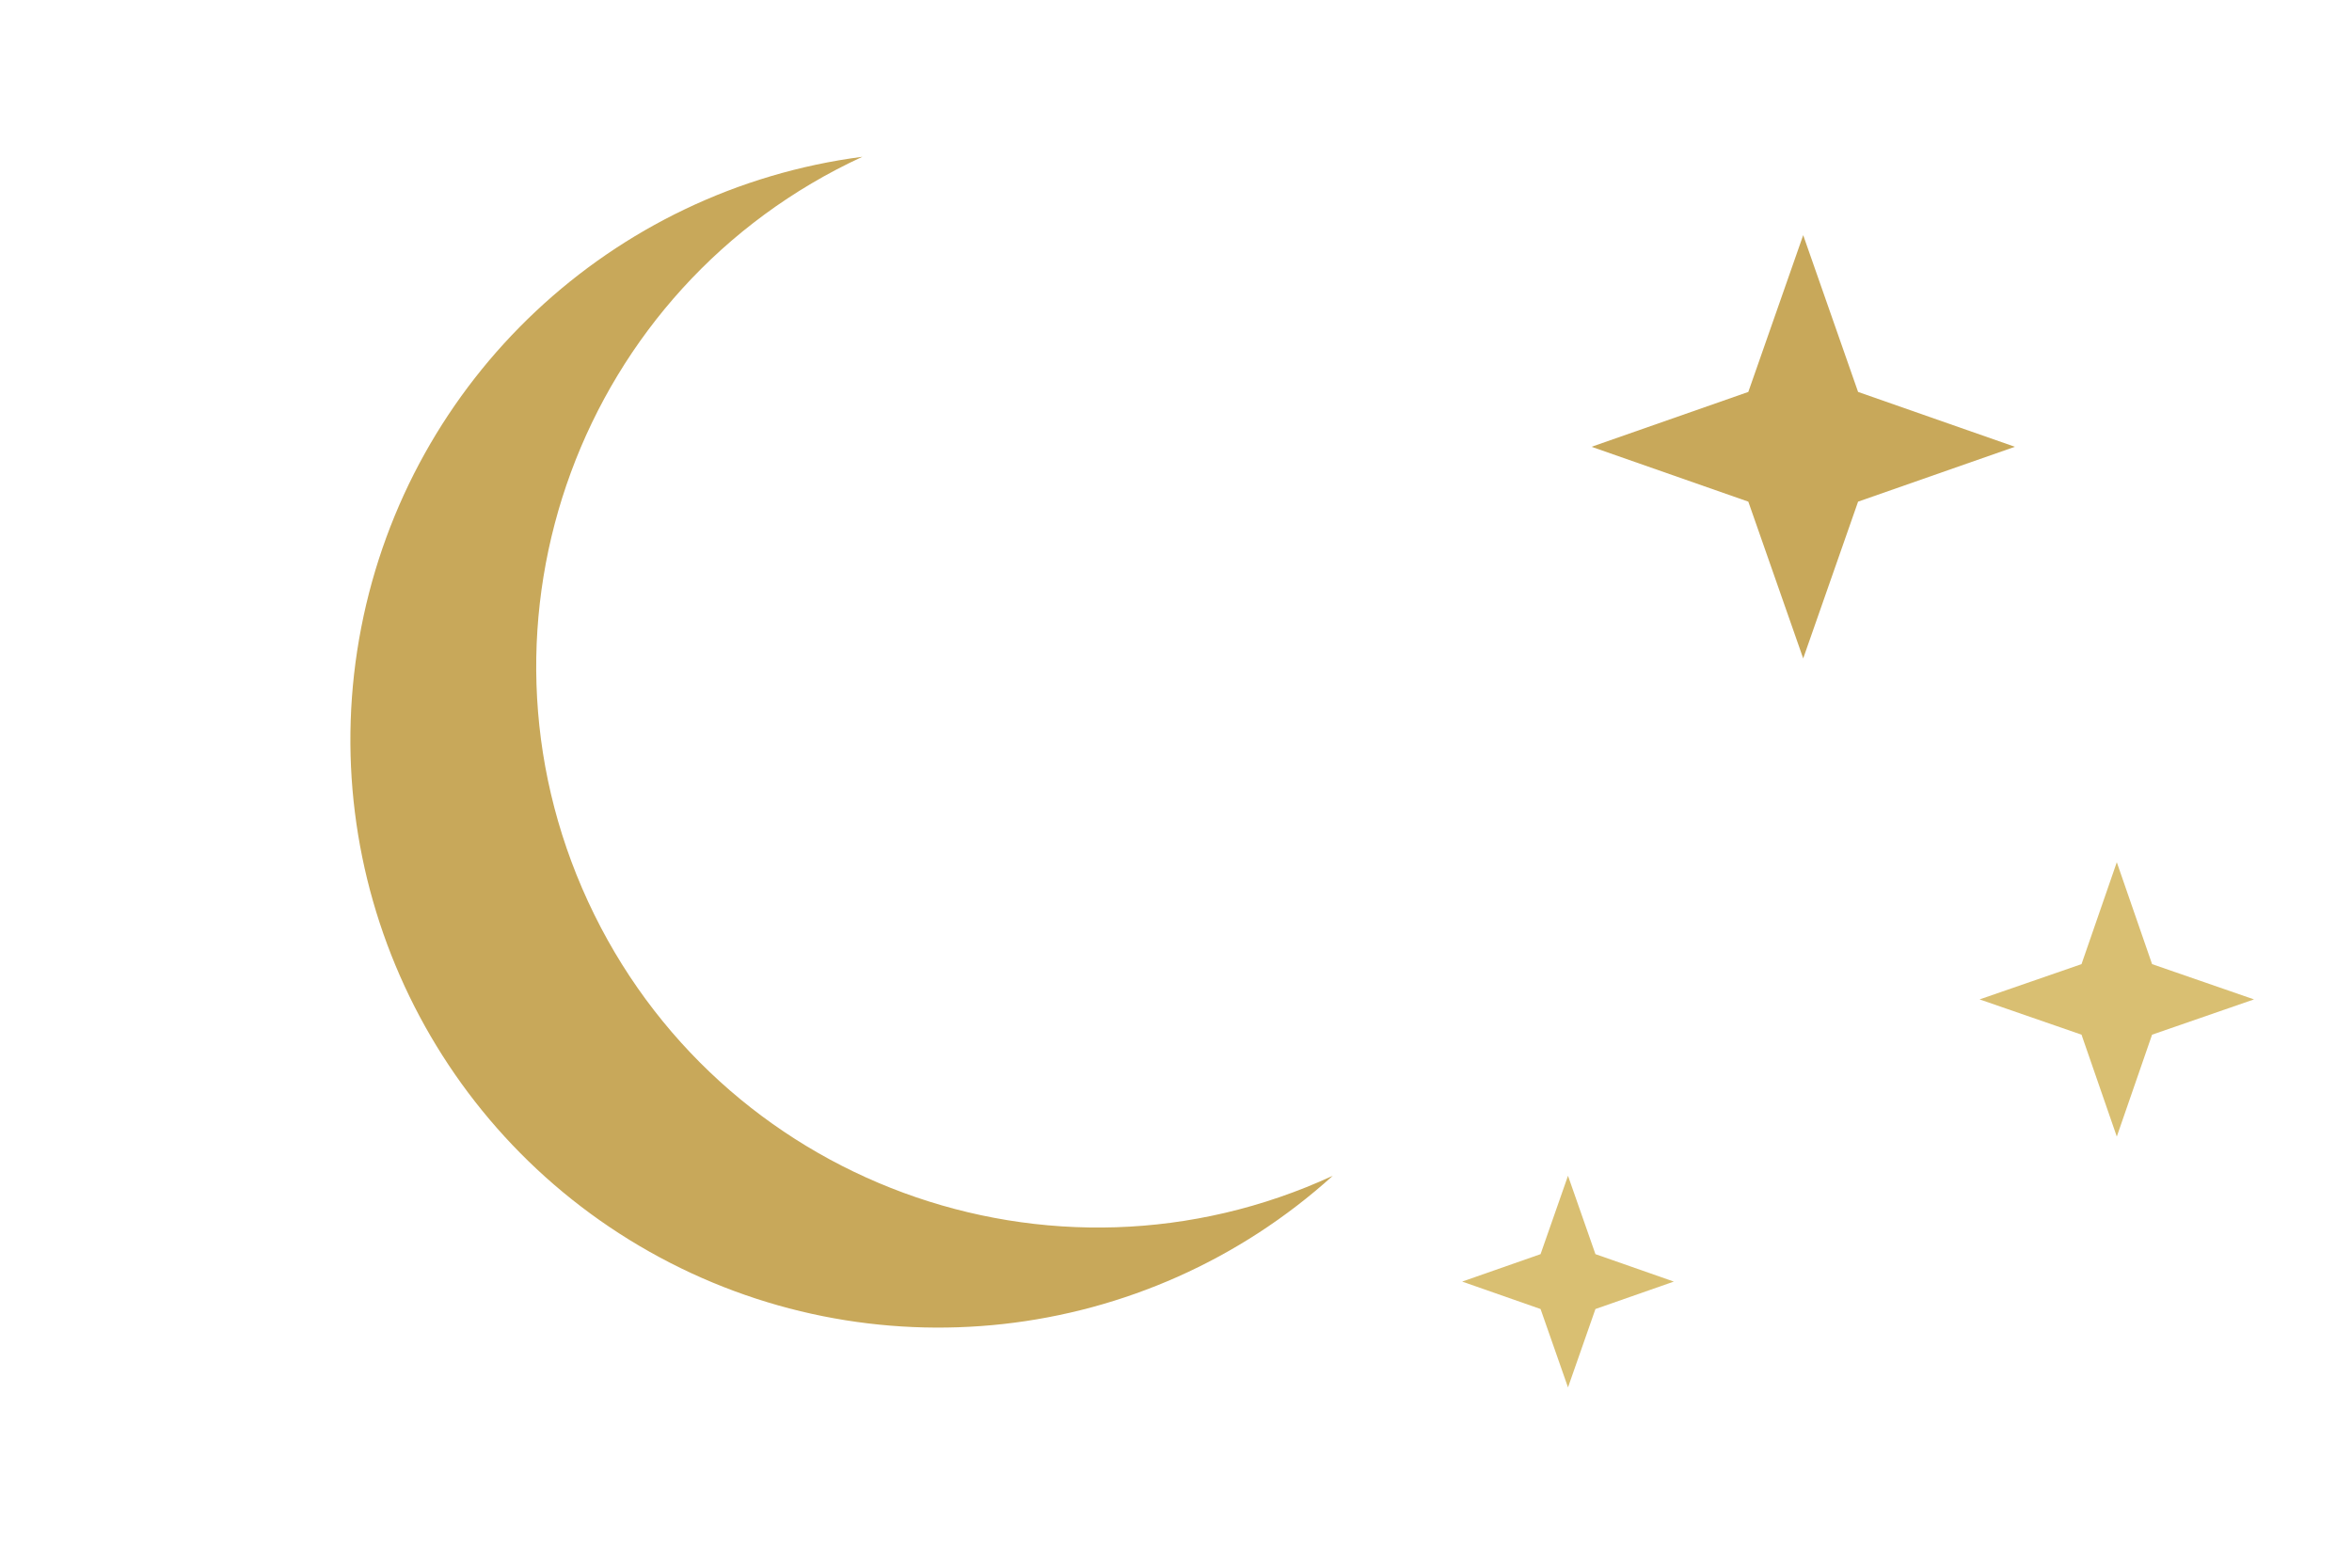
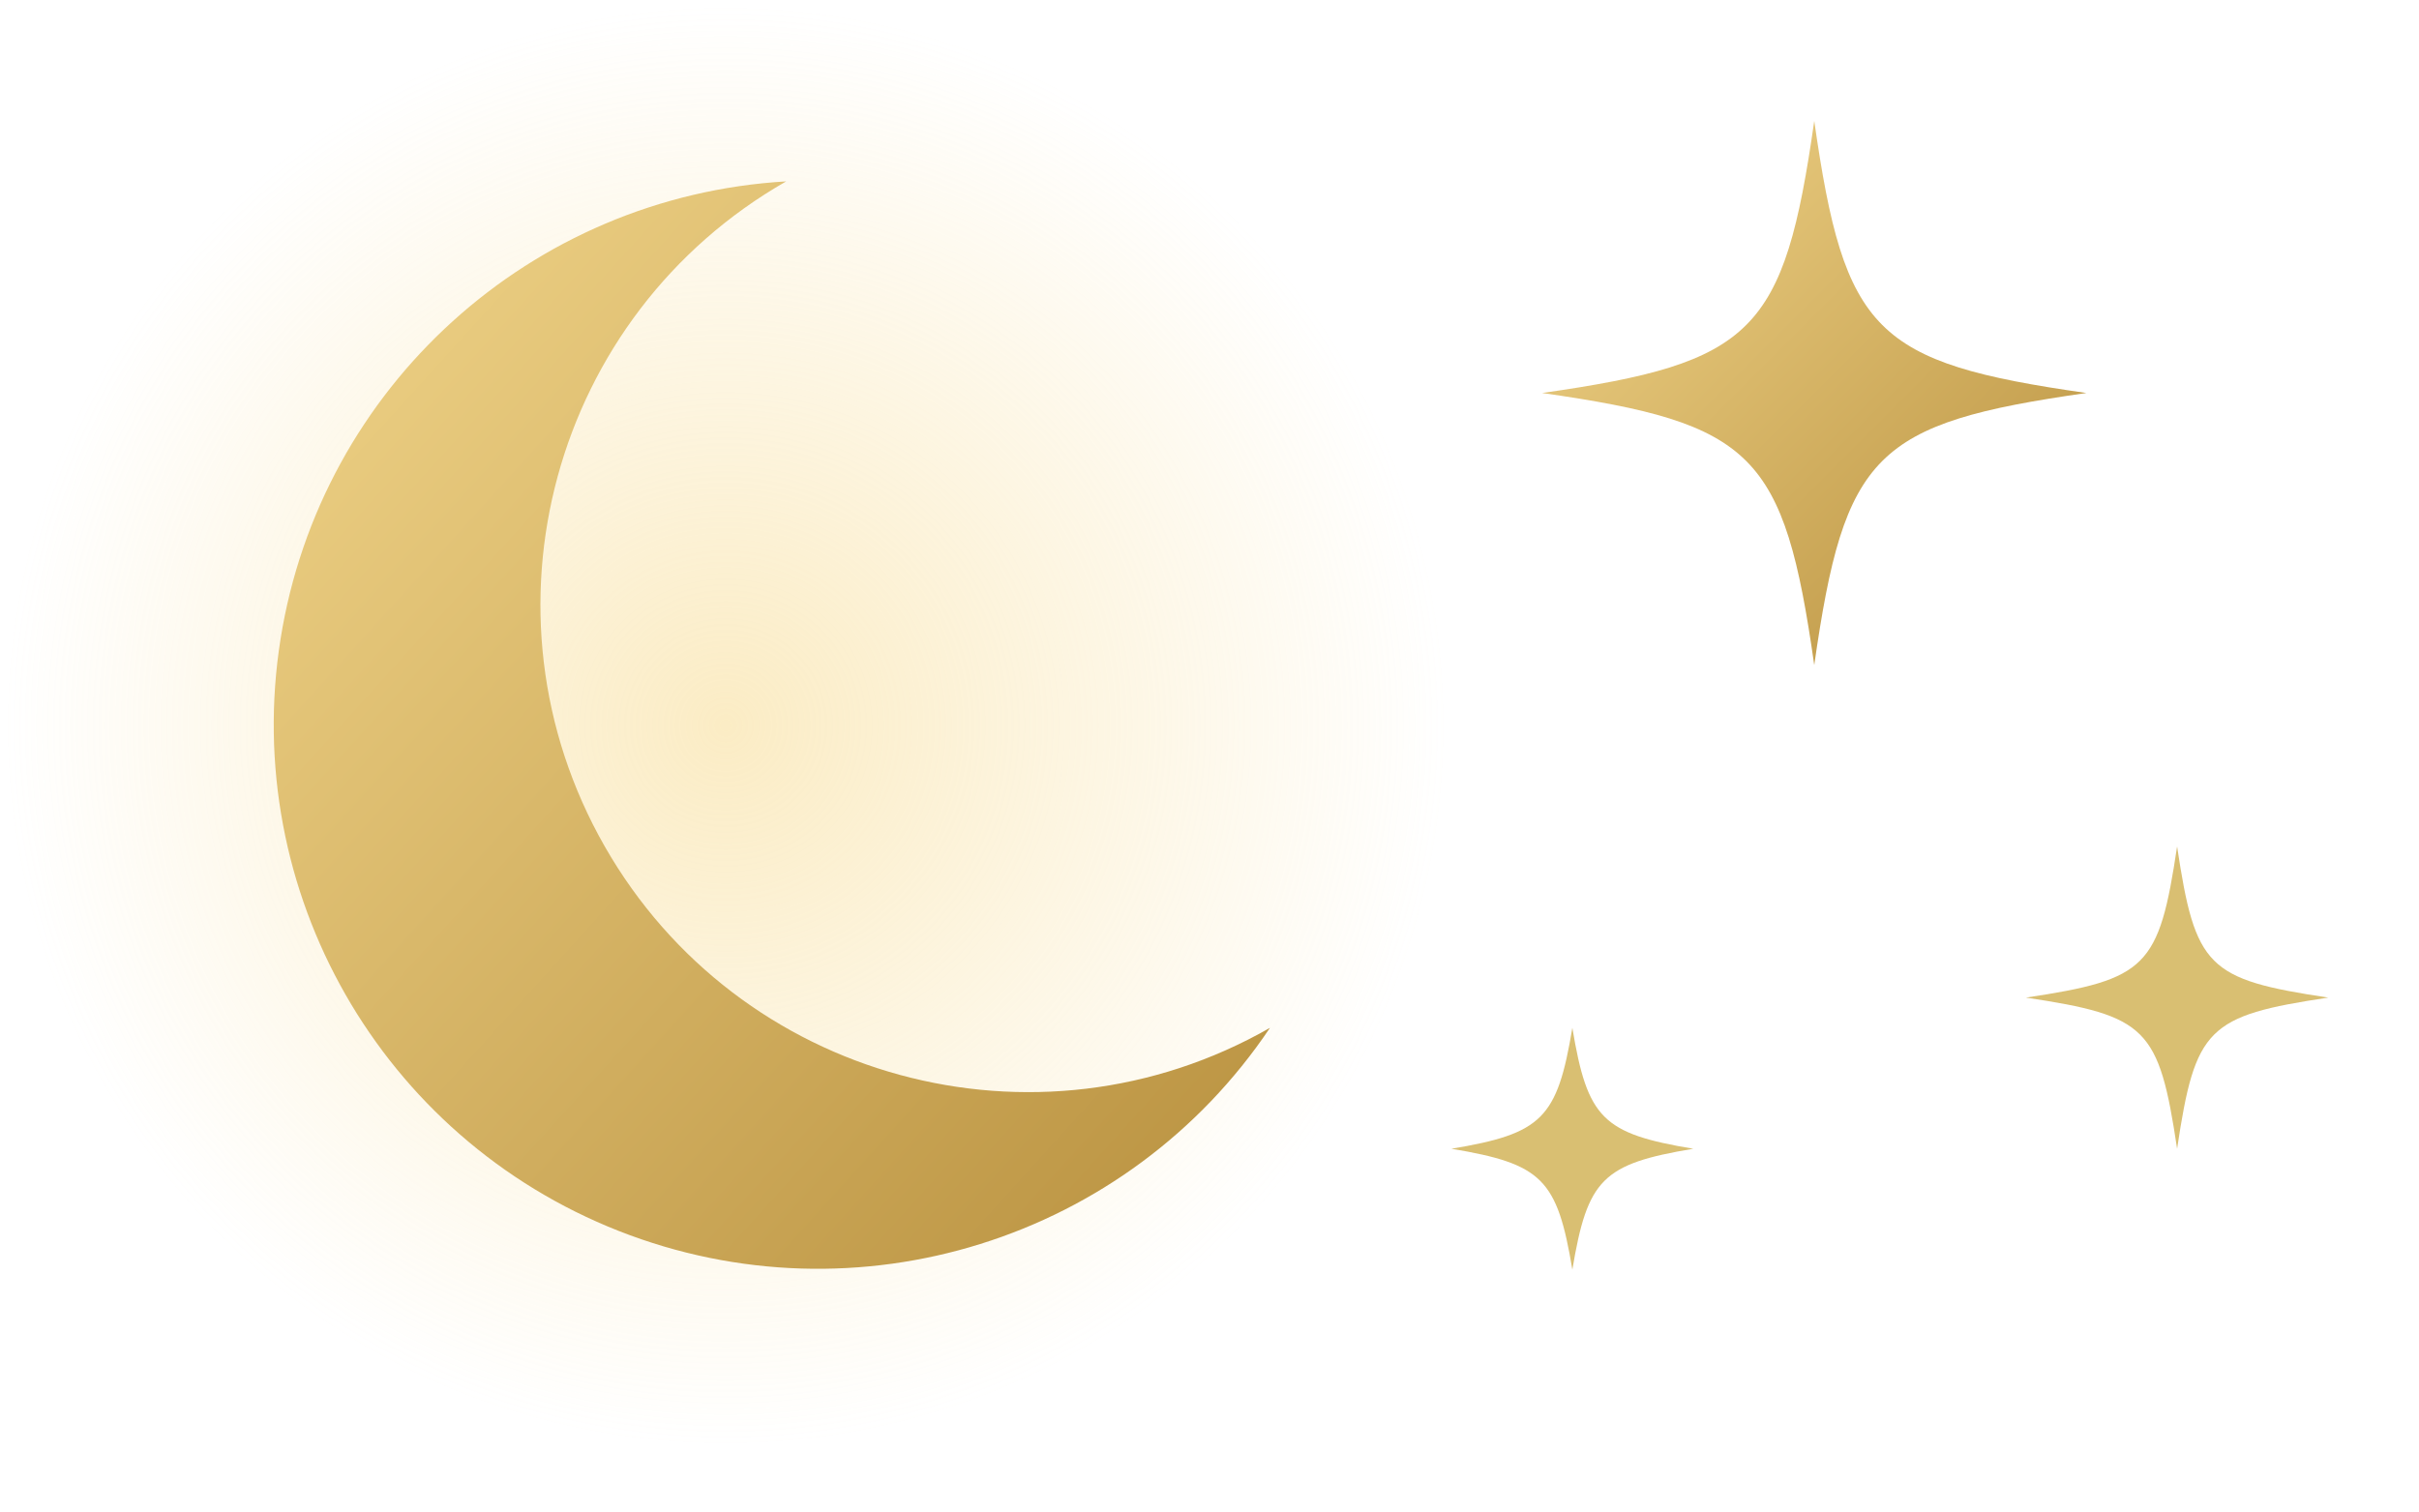
- <svg xmlns="http://www.w3.org/2000/svg" viewBox="0 0 60 40">
-   <path d="M22 4 A15 15 0 1 0 34 30 A12 12 0 1 1 22 4 Z" fill="#c8a85a" />
-   <path d="M46 6 l1.4 4 4 1.4 -4 1.4 -1.4 4 -1.4 -4 -4 -1.4 4 -1.4 z" fill="#c8a85a" />
-   <path d="M54 22 l0.9 2.6 2.6 0.9 -2.6 0.9 -0.9 2.6 -0.9 -2.6 -2.6 -0.9 2.6 -0.9 z" fill="#d9bf72" />
-   <path d="M40 30 l0.7 2 2 0.7 -2 0.7 -0.7 2 -0.7 -2 -2 -0.7 2 -0.7 z" fill="#d9bf72" />
+ <svg xmlns="http://www.w3.org/2000/svg" viewBox="0 0 80 50">
+   <defs>
+     <radialGradient id="glow" cx="50%" cy="50%" r="50%">
+       <stop offset="0" stop-color="#f7d98a" stop-opacity="0.5" />
+       <stop offset="1" stop-color="#f7d98a" stop-opacity="0" />
+     </radialGradient>
+     <linearGradient id="gold" x1="0" y1="0" x2="1" y2="1">
+       <stop offset="0" stop-color="#f1d58a" />
+       <stop offset="1" stop-color="#b8903e" />
+     </linearGradient>
+   </defs>
+   <circle cx="24" cy="24" r="24" fill="url(#glow)" />
+   <path d="M26 6 A18 18 0 1 0 42 34 A14.5 14.5 0 1 1 26 6 Z" fill="url(#gold)" />
+   <path d="M60 4 C61 11 62 12 69 13 C62 14 61 15 60 22 C59 15 58 14 51 13 C58 12 59 11 60 4 Z" fill="url(#gold)" />
+   <path d="M72 28 C72.6 32 73 32.4 77 33 C73 33.6 72.6 34 72 38 C71.4 34 71 33.6 67 33 C71 32.4 71.4 32 72 28 Z" fill="#d9bf72" />
+   <path d="M52 34 C52.5 37 53 37.5 56 38 C53 38.5 52.5 39 52 42 C51.5 39 51 38.5 48 38 C51 37.5 51.5 37 52 34 Z" fill="#d9bf72" />
</svg>
